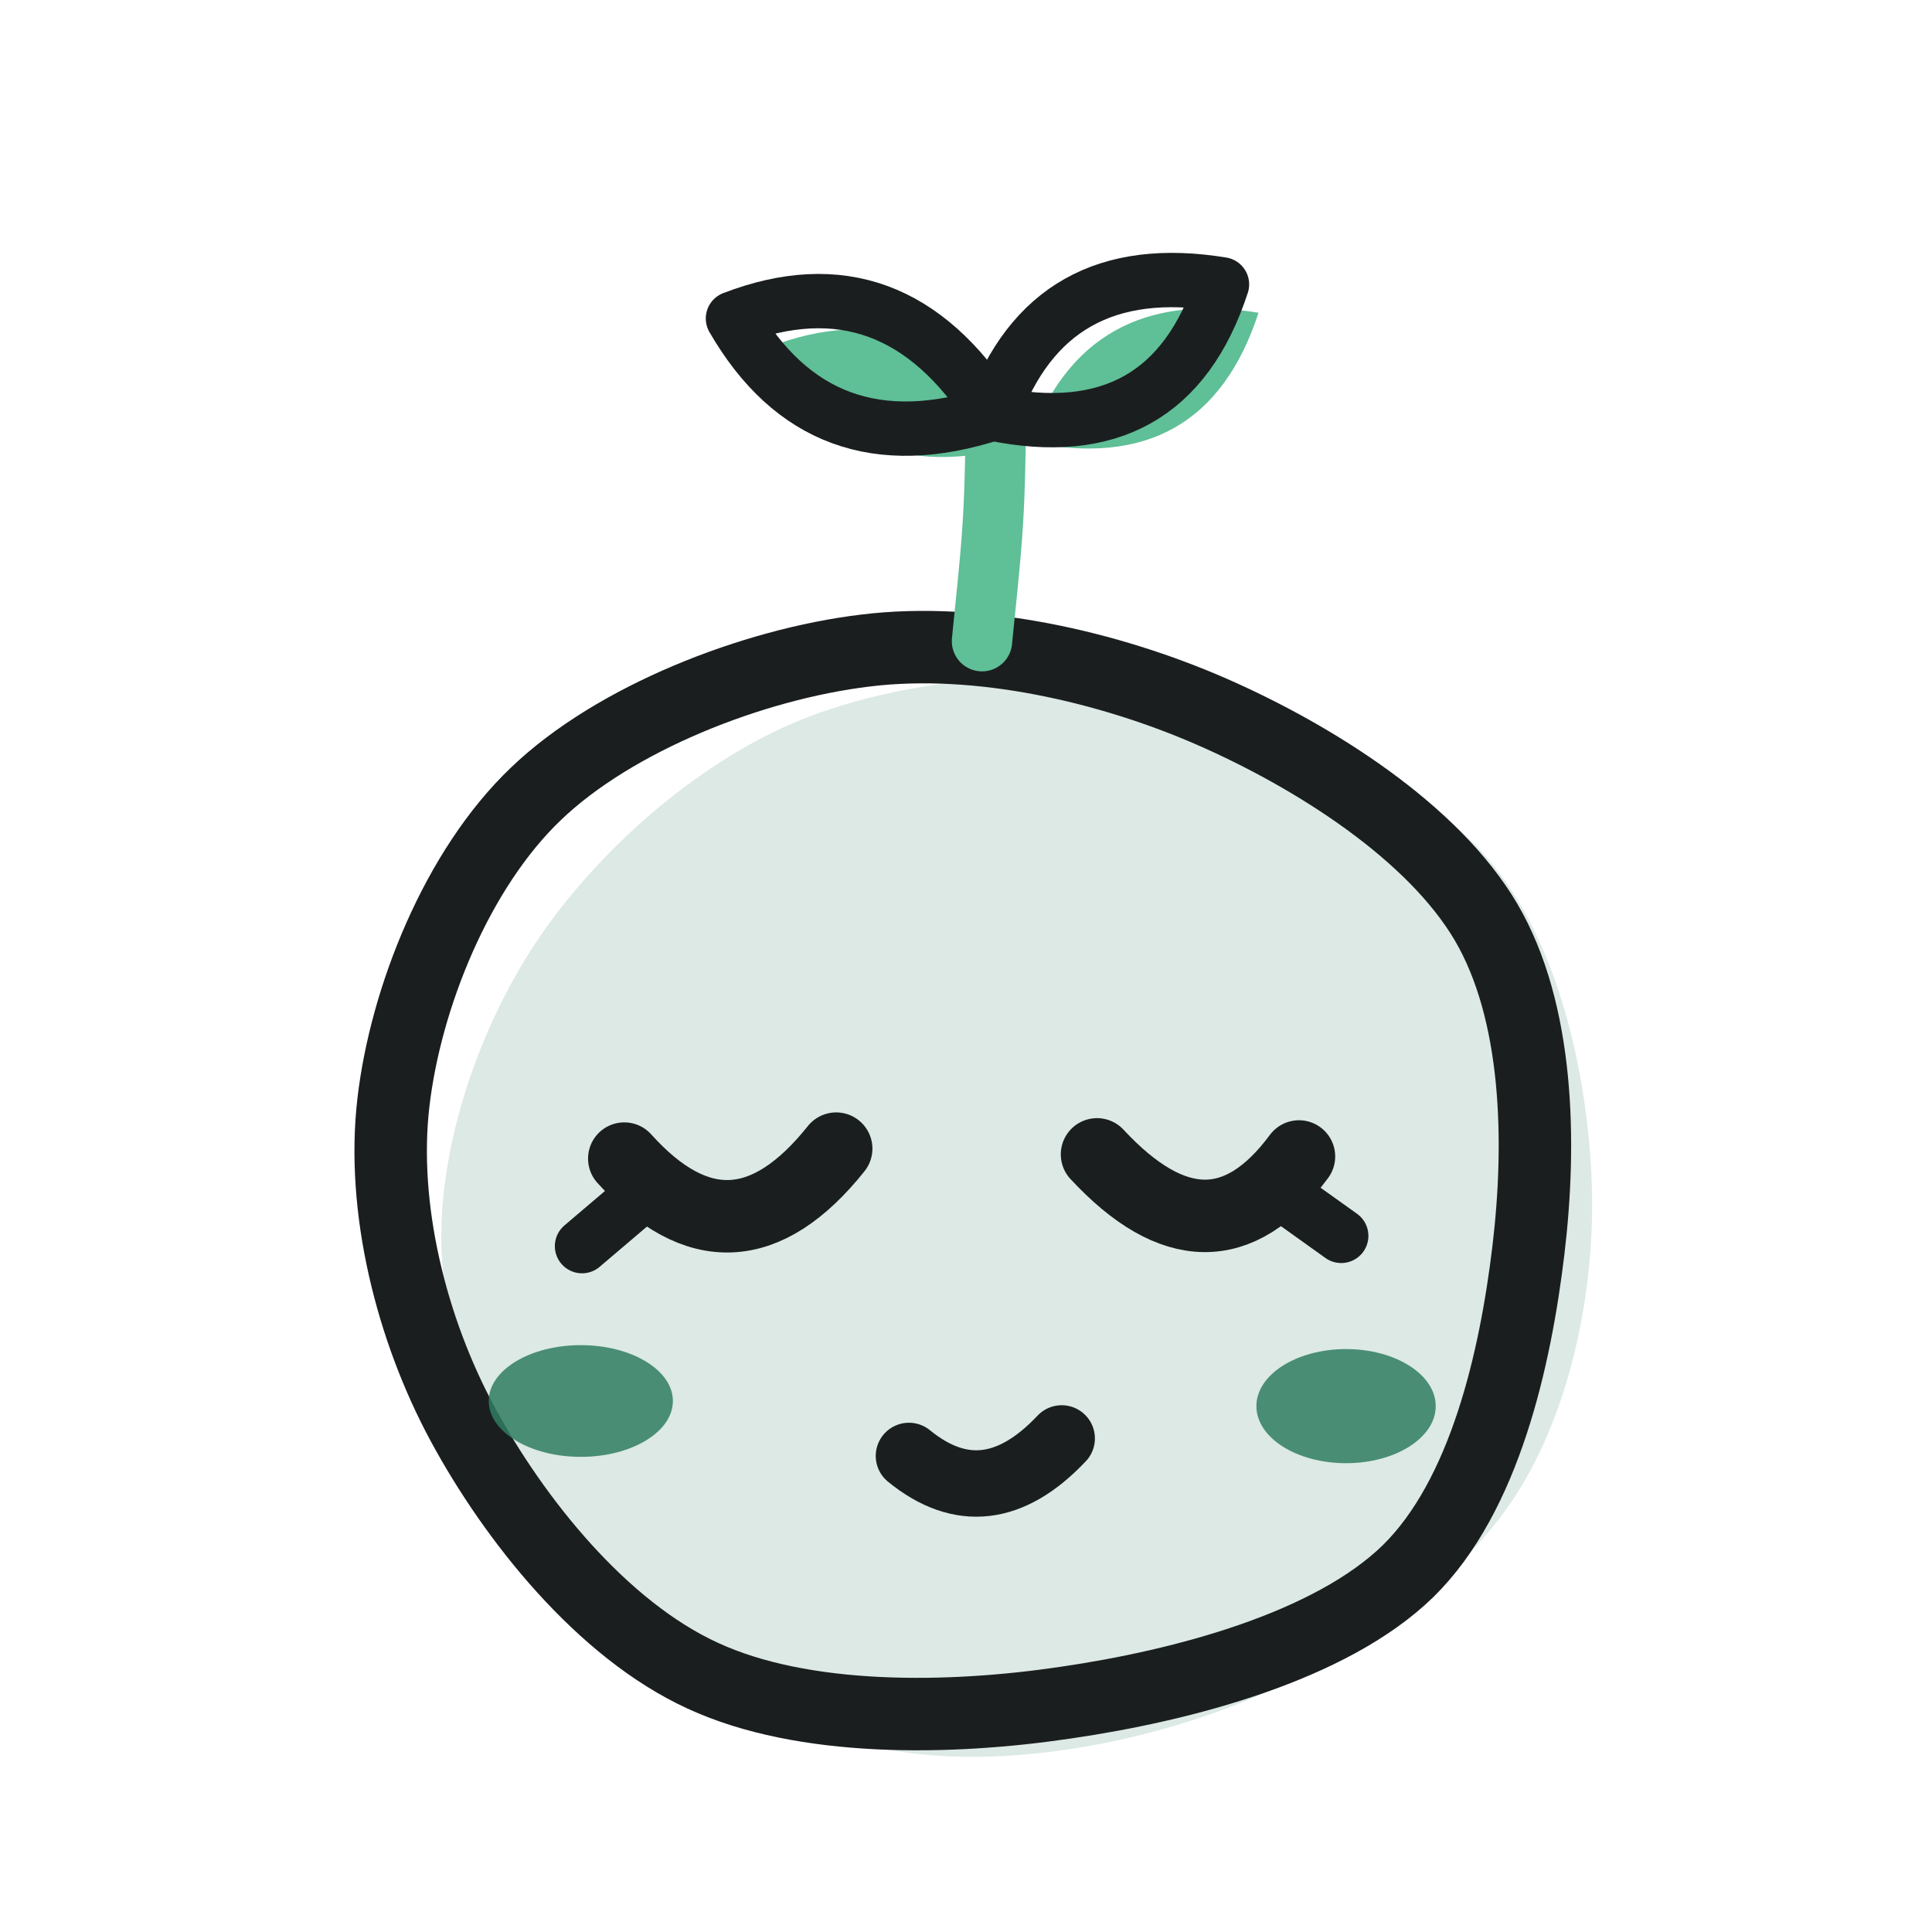
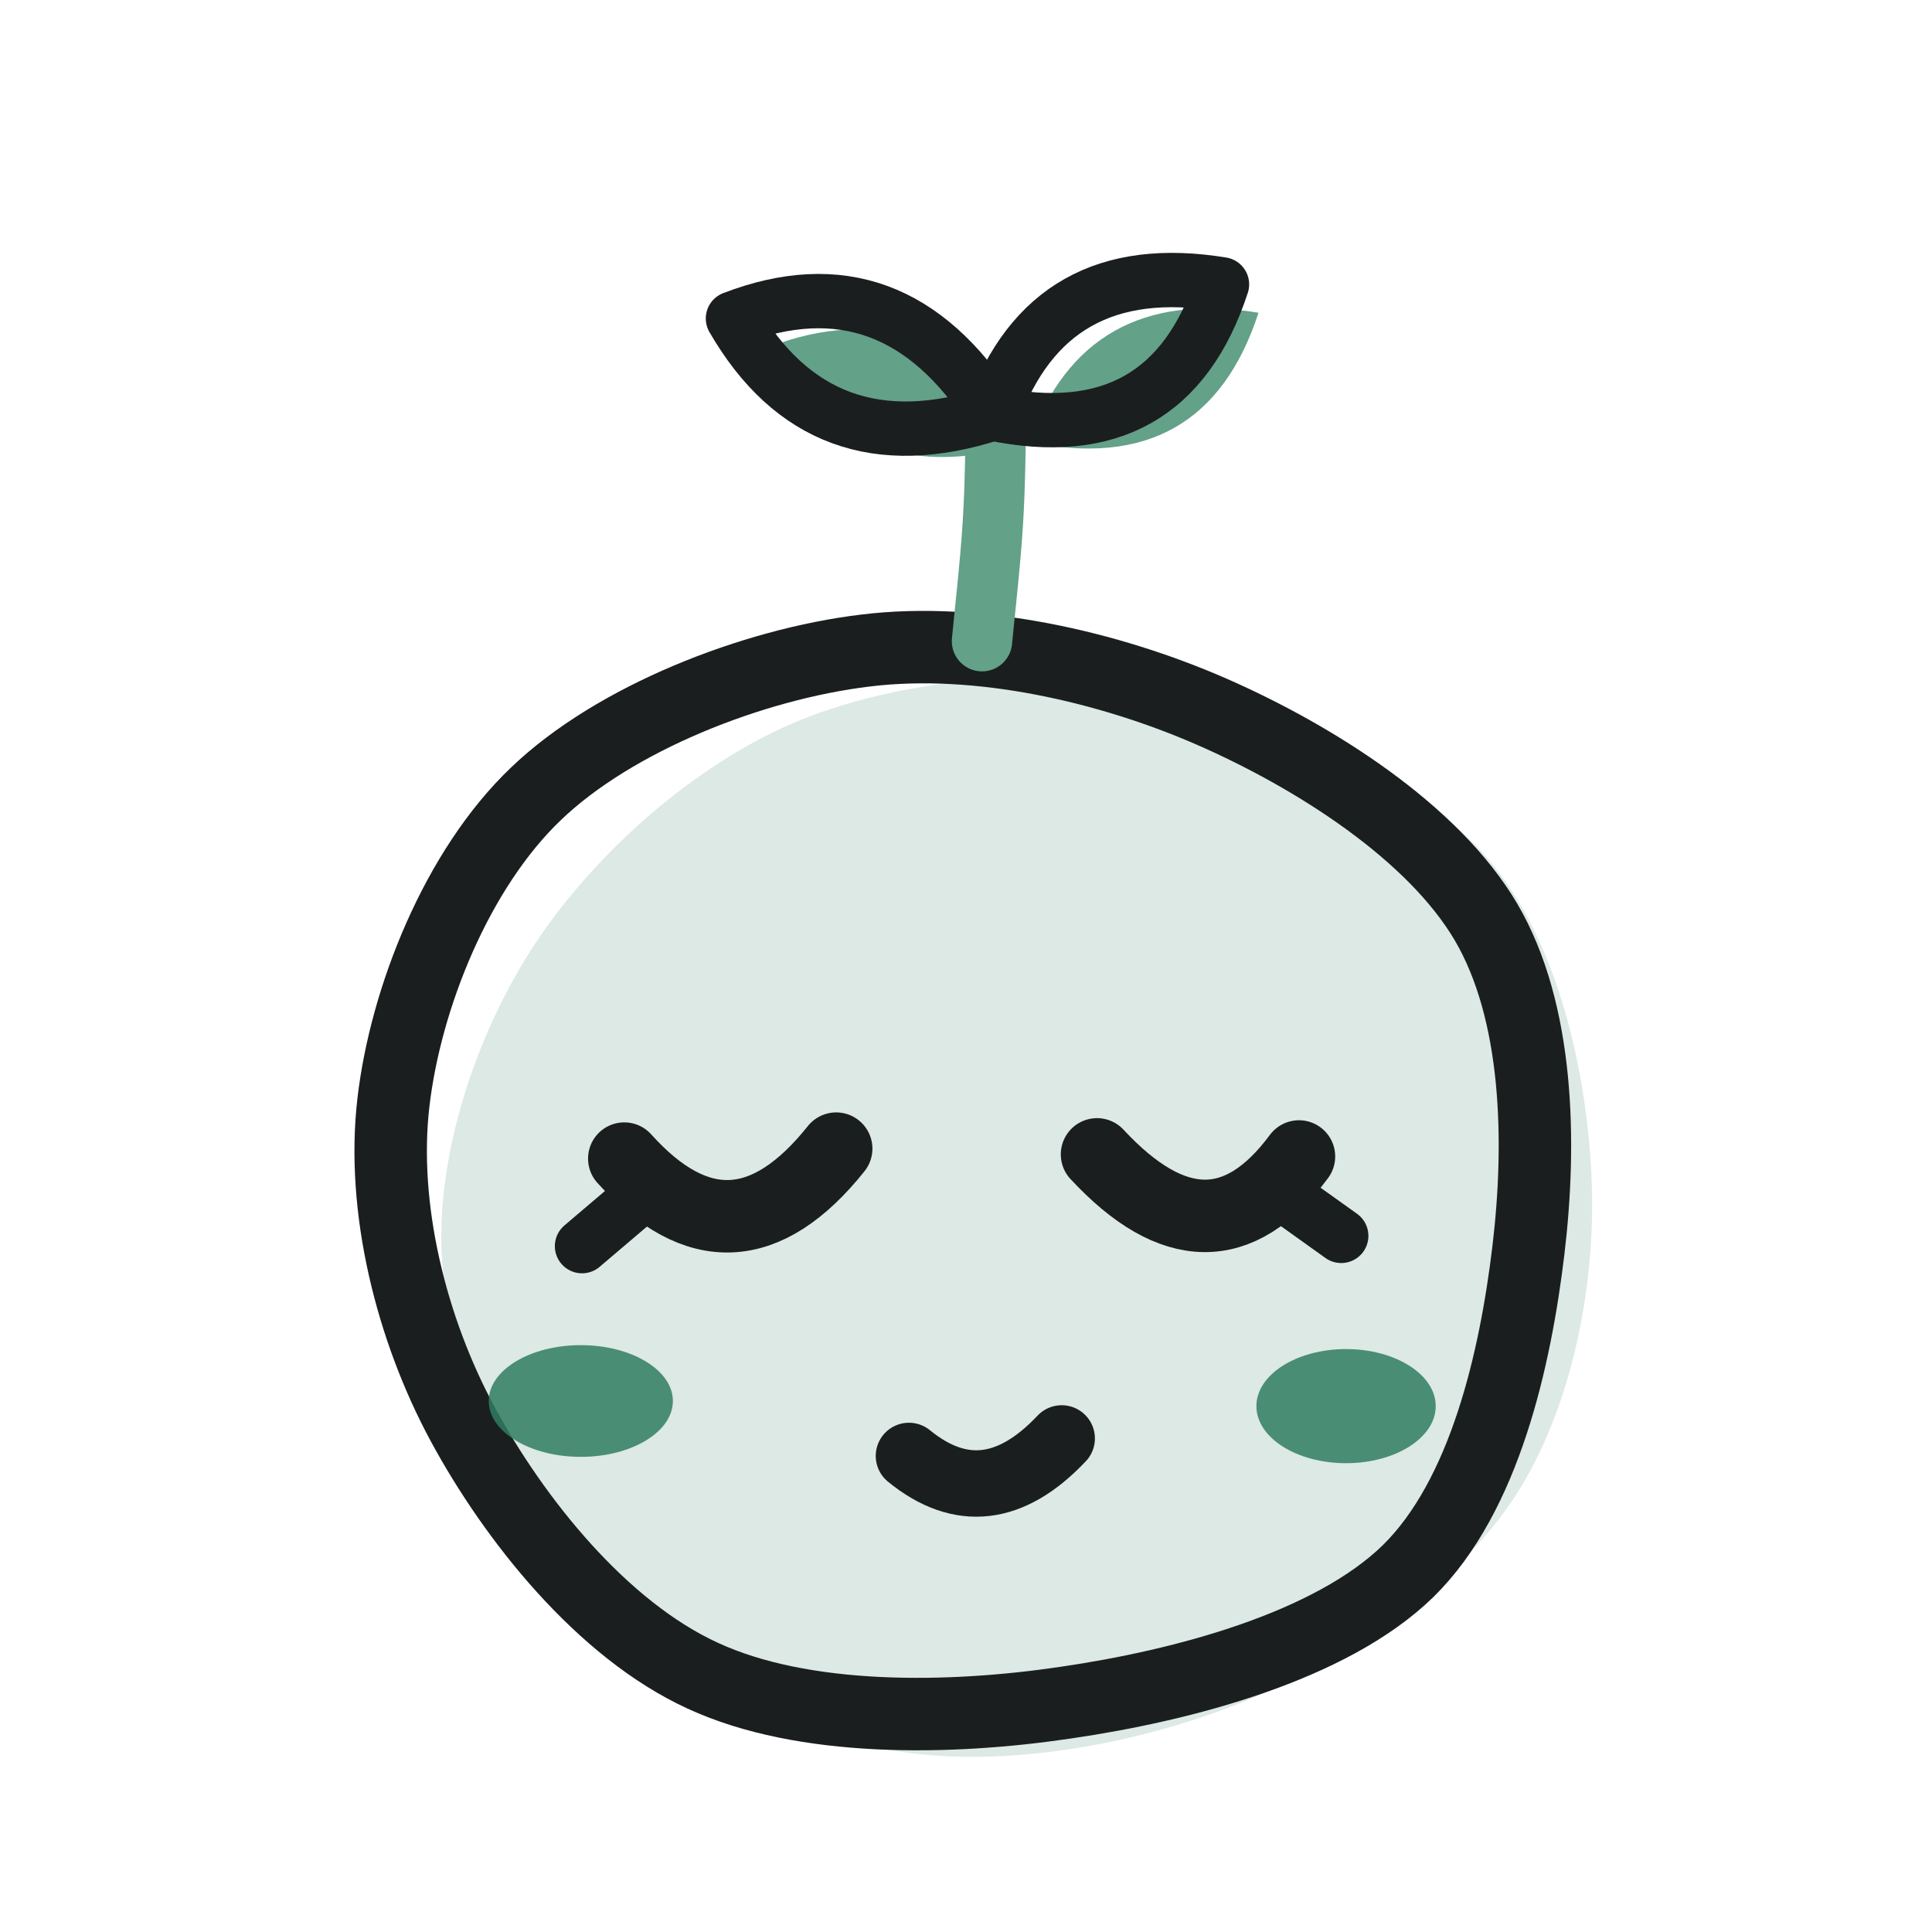
<svg xmlns="http://www.w3.org/2000/svg" viewBox="0 0 64 64" width="64" height="64">
  <path d="M26.52 23.85C29.99 22.45 34.76 22.04 38.56 22.81C42.35 23.57 46.93 25.71 49.29 28.45C51.65 31.19 52.61 35.68 52.73 39.24C52.85 42.8 52 46.94 50.02 49.82C48.03 52.7 44.31 55.18 40.82 56.52C37.33 57.87 32.71 58.67 29.08 57.89C25.45 57.12 21.45 54.59 19.04 51.89C16.63 49.19 14.85 45.14 14.64 41.7C14.43 38.25 15.78 34.19 17.76 31.21C19.74 28.24 23.06 25.26 26.52 23.85Z" fill="#DCE9E4" />
  <path d="M15.33 47.18 C13.62 44.02 12.63 40.02 13.03 36.54 C13.43 33.06 15.14 28.79 17.75 26.3 C20.35 23.8 24.93 22 28.67 21.55 C32.4 21.09 36.72 22.08 40.15 23.58 C43.57 25.08 47.48 27.57 49.23 30.55 C50.97 33.52 51.06 37.83 50.63 41.42 C50.2 45 49.19 49.55 46.64 52.05 C44.08 54.54 39.22 55.83 35.32 56.4 C31.43 56.98 26.61 57.05 23.28 55.51 C19.94 53.98 17.04 50.34 15.33 47.18Z" fill="none" stroke="#1B1E1F" stroke-width="2.4" stroke-linecap="round" stroke-linejoin="round" />
-   <path d="M34.09 14.64Q30.8 9.45 25.49 11.49Q28.38 16.49 34.09 14.64Z" fill="#5FBF97" />
-   <path d="M34.09 14.64Q39.9 15.85 41.69 10.36Q35.96 9.42 34.09 14.64Z" fill="#5FBF97" />
-   <path d="M32.53 21.24 C32.59 20.58 32.82 18.54 32.89 17.32 C32.97 16.09 32.98 14.47 32.99 13.9" fill="none" stroke="#5FBF97" stroke-width="2" stroke-linecap="round" stroke-linejoin="round" />
+   <path d="M34.09 14.64Q30.8 9.45 25.49 11.49Q28.38 16.49 34.09 14.64Z" fill="#63A189" />
+   <path d="M34.09 14.64Q39.9 15.85 41.69 10.36Q35.96 9.42 34.09 14.64Z" fill="#63A189" />
+   <path d="M32.53 21.24 C32.59 20.58 32.82 18.54 32.89 17.32 C32.97 16.09 32.98 14.47 32.99 13.9" fill="none" stroke="#63A189" stroke-width="2" stroke-linecap="round" stroke-linejoin="round" />
  <path d="M32.88 13.7 Q29.59 8.51 24.28 10.55 Q27.17 15.55 32.88 13.7Z" fill="none" stroke="#1B1E1F" stroke-width="1.8" stroke-linecap="round" stroke-linejoin="round" />
  <path d="M32.88 13.7 Q38.69 14.91 40.48 9.42 Q34.75 8.48 32.88 13.7Z" fill="none" stroke="#1B1E1F" stroke-width="1.8" stroke-linecap="round" stroke-linejoin="round" />
  <ellipse cx="19.24" cy="46.41" rx="3.05" ry="1.85" fill="#2F7D62" fill-opacity="0.85" />
  <ellipse cx="44.59" cy="46.58" rx="2.97" ry="1.89" fill="#2F7D62" fill-opacity="0.85" />
  <path d="M20.68 38.38 Q24.26 42.36 27.7 38.05" fill="none" stroke="#1B1E1F" stroke-width="2.4" stroke-linecap="round" stroke-linejoin="round" />
  <path d="M21.28 39.58 l-2 1.7" fill="none" stroke="#1B1E1F" stroke-width="1.8" stroke-linecap="round" stroke-linejoin="round" />
  <path d="M36.34 38.24 Q40.09 42.28 43.03 38.31" fill="none" stroke="#1B1E1F" stroke-width="2.4" stroke-linecap="round" stroke-linejoin="round" />
  <path d="M42.43 39.51 l2 1.43" fill="none" stroke="#1B1E1F" stroke-width="1.8" stroke-linecap="round" stroke-linejoin="round" />
  <path d="M30.11 48.23 Q32.66 50.31 35.17 47.65" fill="none" stroke="#1B1E1F" stroke-width="2.2" stroke-linecap="round" stroke-linejoin="round" />
</svg>
